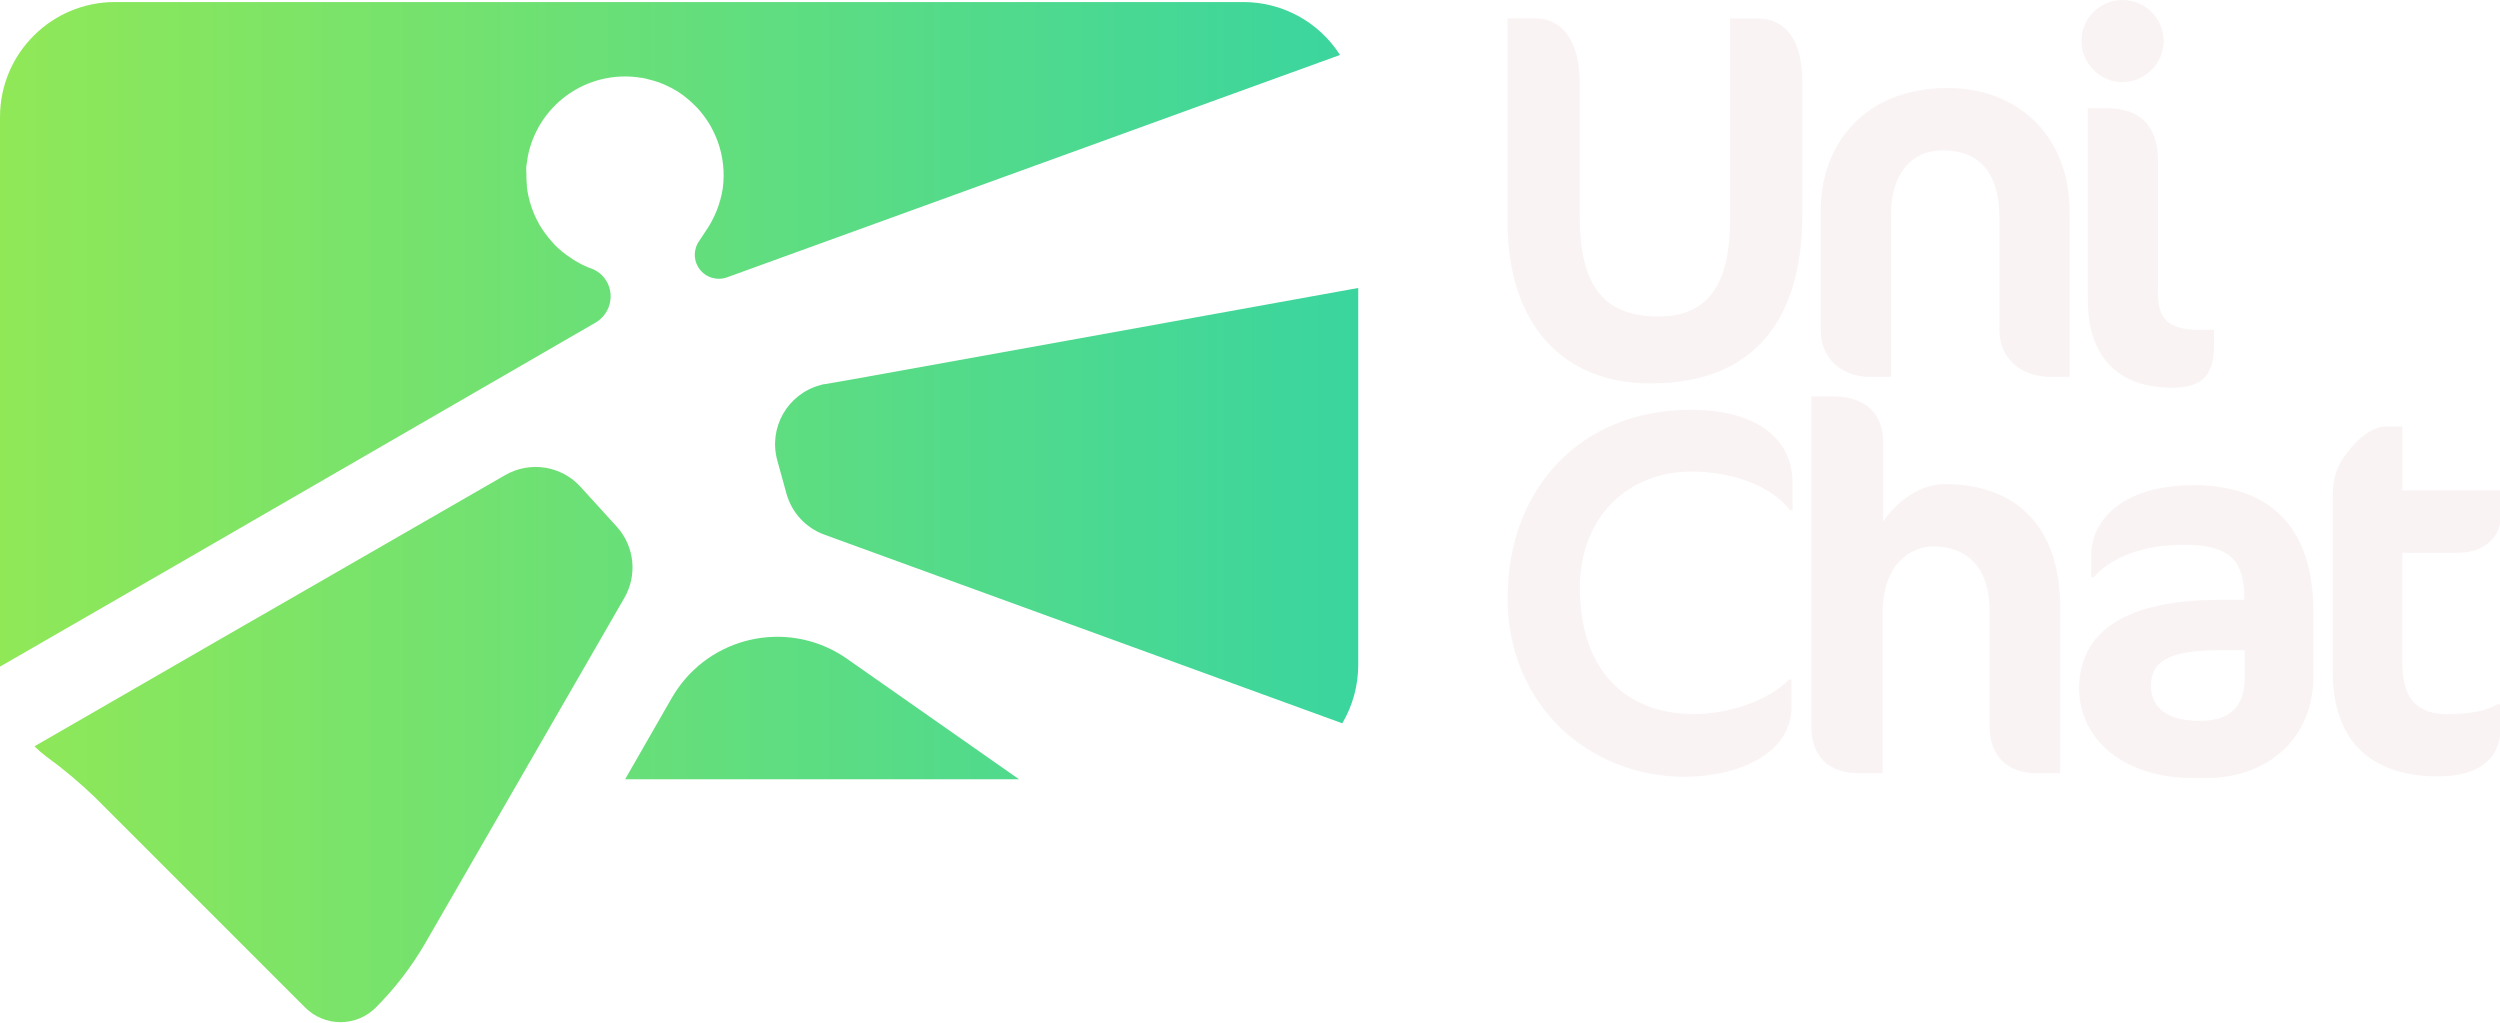
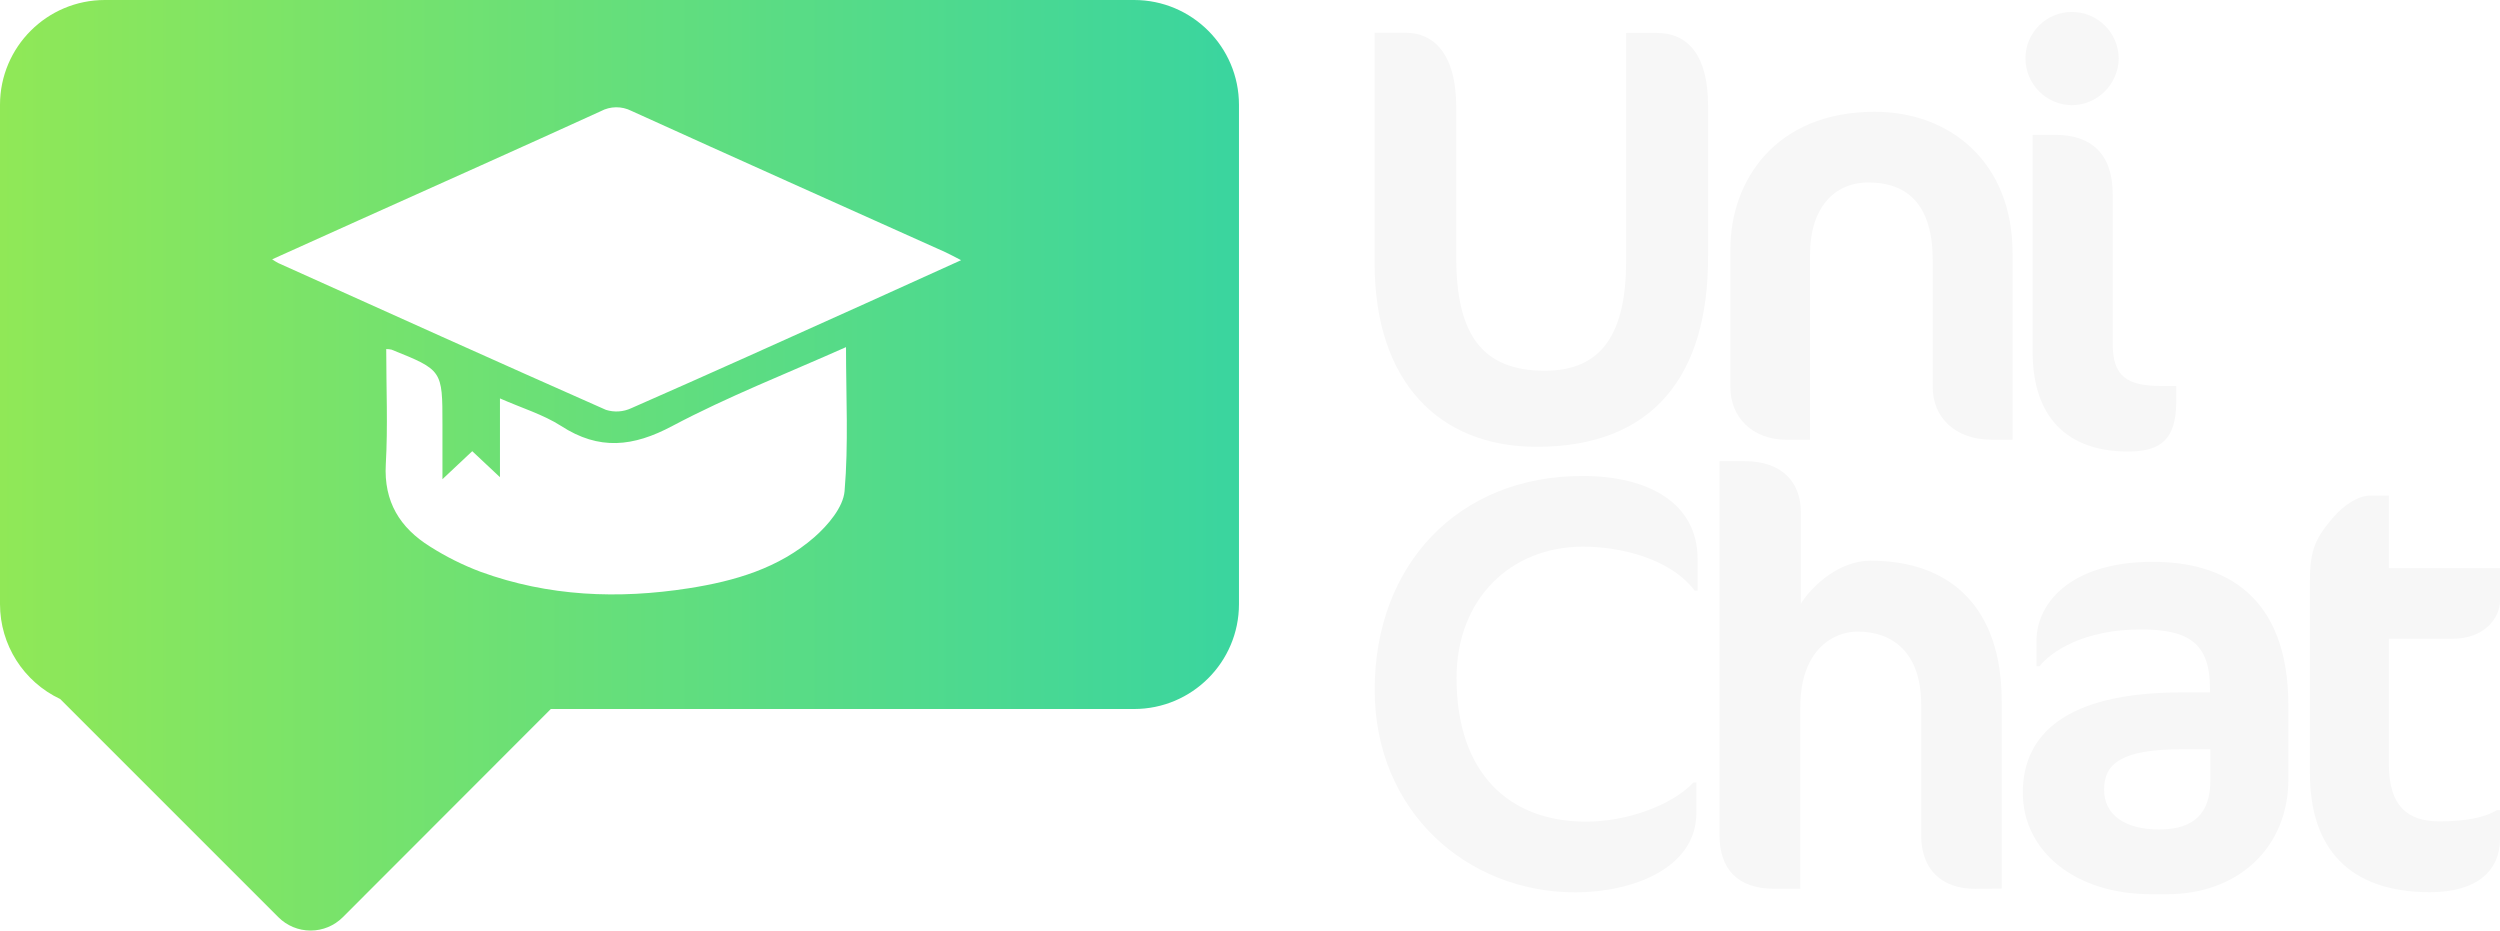
- <svg xmlns="http://www.w3.org/2000/svg" viewBox="0 0 318.43 130.18">
+ <svg xmlns="http://www.w3.org/2000/svg" viewBox="0 0 349.08 129.92">
  <defs>
-     <style>.cls-1{fill:#faf3f3;}.cls-2{fill:url(#UniChat);}</style>
-     <linearGradient id="UniChat" y1="65.22" x2="173" y2="65.22" gradientUnits="userSpaceOnUse">
+     <style>.cls-1{fill:url(#UniChat);}.cls-2{fill:#f7f7f7;}</style>
+     <linearGradient id="UniChat" y1="64.96" x2="173" y2="64.96" gradientUnits="userSpaceOnUse">
      <stop offset="0" stop-color="#90e857" />
      <stop offset="1" stop-color="#3ad59f" />
    </linearGradient>
  </defs>
  <g id="Ebene_2" data-name="Ebene 2">
    <g id="Ebene_1-2" data-name="Ebene 1">
-       <path class="cls-1" d="M210.23,48.84c-11.07,0-18.21-7.4-18.21-20.61V2.34h3.54c2.87,0,5.67,2.07,5.67,8.41V27.63c0,8.54,2.87,12.68,10,12.68,6.47,0,9.13-4.27,9.13-12.34V2.35h3.47c3.47,0,5.74,2.53,5.74,8.14v17C229.52,40.84,223.31,48.84,210.23,48.84Z" />
-       <path class="cls-1" d="M261.22,48c-4,0-6.54-2.53-6.54-5.87V27.89c0-6.07-2.67-8.74-7.27-8.74-3.87,0-6.54,2.93-6.54,8.07V48H238.2c-3.81,0-6.28-2.53-6.28-5.87V26.62c0-7.61,5-15.41,16.22-15.41,8.47,0,15.48,5.67,15.48,15.87V48Z" />
-       <path class="cls-1" d="M270.33,10.47a5.26,5.26,0,0,1-5.2-5.27,5.2,5.2,0,0,1,5.2-5.2,5.26,5.26,0,0,1,5.27,5.2A5.32,5.32,0,0,1,270.33,10.47Zm6.34,38.91c-6.94,0-10.74-3.94-10.74-11.22V13.8h2.54c4,0,6.4,2.14,6.4,6.67V37.28c0,3.61,1.54,4.74,5.47,4.74H282V44C282,47.85,280.48,49.38,276.67,49.38Z" />
-       <path class="cls-1" d="M228,65c-2.87-3.74-8.61-4.94-12.54-4.94-8.14,0-14.22,5.87-14.22,14.74,0,10.74,5.94,16.15,14.55,16.15,4.54,0,9.6-1.8,12.07-4.4h.33V90c0,6.27-7.27,8.94-13.61,8.94-12.15,0-22.55-9.08-22.55-22.75,0-14.08,9.41-24,23.35-24,7.47,0,12.94,3.07,12.94,9.34V65Z" />
-       <path class="cls-1" d="M259.49,98.49c-3.74,0-6.07-2.13-6.07-6V77.8c0-5.87-3.21-8.2-7.15-8.2-2.8,0-6.47,2.13-6.47,8.47V98.49h-2.94c-4.21,0-6.14-2.34-6.14-6v-42h2.8c4.27,0,6.34,2.41,6.34,5.74V66.46c1.34-2.13,4.4-4.8,7.81-4.8,9.28,0,14.75,5.53,14.75,15.75V98.49Z" />
-       <path class="cls-1" d="M281.05,99.1h-1.8c-8.55,0-14.42-4.81-14.42-11.41,0-6.4,4.67-11.28,17.88-11.28h3.14V76c0-5.07-2.41-6.61-7.74-6.61-6.47,0-10.08,2.47-11.41,4.14h-.33V70.6c0-4,3.6-8.8,13.08-8.8,8,0,15.21,3.74,15.21,16.14v8.28C294.66,93.82,289.06,99.1,281.05,99.1Zm4.87-16.28h-3.2c-6.81,0-8.74,1.6-8.74,4.53s2.26,4.47,6.2,4.47,5.73-1.86,5.73-5.53V82.82Z" />
-       <path class="cls-1" d="M299.68,56.79c1.2-1.4,2.8-2.47,4.2-2.47H306v8.14h12.48v3.67c0,1.87-1.67,4.27-5.34,4.27h-7.15V84.48c0,4.67,2.07,6.48,5.68,6.48,2.87,0,5.06-.41,6.47-1.27h.34v3.2c0,3.66-2.67,6-7.88,6-9.07,0-13.47-4.94-13.47-13.35V63.94C297.07,60.4,297.74,59.06,299.68,56.79Z" />
-       <path class="cls-2" d="M170.68,7,136.12,19.54,92.59,35.33a3.06,3.06,0,0,1-3.47-4.73l.73-1.11A13.12,13.12,0,0,0,92.06,24a12.63,12.63,0,0,0-.65-6,14.8,14.8,0,0,0-.93-2,13.79,13.79,0,0,0-1.24-1.77,7.68,7.68,0,0,0-.73-.79q-.39-.39-.81-.75a11,11,0,0,0-2.94-1.85,5.86,5.86,0,0,0-.67-.28,1.21,1.21,0,0,0-.33-.12,9.53,9.53,0,0,0-1-.29,8.42,8.42,0,0,0-1-.24.18.18,0,0,0-.1,0,12,12,0,0,0-2.09-.17A12.62,12.62,0,0,0,67.25,19.82c-.08.43-.14.84-.2,1.28s0,.71,0,1.06a.68.68,0,0,0,0,.2v.1a9.87,9.87,0,0,0,.06,1.1c0,.08,0,.14,0,.22a10.87,10.87,0,0,0,.18,1.12v0a12.73,12.73,0,0,0,1.12,3.17c.08.14.16.28.23.42s.28.47.42.69l.35.51c.14.2.28.37.44.57s.57.67.88,1a9.59,9.59,0,0,0,.89.8,9.46,9.46,0,0,0,1,.73,7,7,0,0,0,1,.63,7.19,7.19,0,0,0,1,.5,3.48,3.48,0,0,0,.67.27,3.73,3.73,0,0,1,2.28,2.31,3.88,3.88,0,0,1-1.71,4.59L23.24,71.51,0,84.91a2.81,2.81,0,0,1,0-.29V14.9A14.65,14.65,0,0,1,14.64.26H158.36A14.61,14.61,0,0,1,170.68,7ZM78.62,67.15,74,62.07a7.74,7.74,0,0,0-9.68-1.54L34.47,77.72l-3.19,1.83L4.39,95.06a13.86,13.86,0,0,0,1.48,1.28,58.79,58.79,0,0,1,6.29,5.28l26.71,26.71a6.36,6.36,0,0,0,9,0h0a40,40,0,0,0,6.33-8.26l6.45-11.18,0,0L79.5,76.2A7.74,7.74,0,0,0,78.62,67.15Zm57.5-23.8L110.9,47.9l-.42.08-5.36.94c-.25,0-.49.1-.73.16A7.78,7.78,0,0,0,99,58.62l1.17,4.24A7.76,7.76,0,0,0,105,68.1l31.16,11.35,34.81,12.68A14.64,14.64,0,0,0,173,84.62V36.68ZM107.9,83.92a15.49,15.49,0,0,0-21.58,3.79c-.27.39-.51.78-.75,1.18L79.62,99.26H129.8Z" />
+       <path class="cls-1" d="M158.36,0H14.64A14.65,14.65,0,0,0,0,14.64V84.36A14.66,14.66,0,0,0,8.41,97.61l30.46,30.46a6.36,6.36,0,0,0,9,0L76.91,99h81.45A14.65,14.65,0,0,0,173,84.36V14.64A14.65,14.65,0,0,0,158.36,0ZM117.93,68.57c-.19,2.27-2.32,4.76-4.2,6.42-5,4.37-11.15,6.15-17.55,7.15-9.86,1.54-19.6,1.15-29.05-2.29a38.34,38.34,0,0,1-7.08-3.53c-4.2-2.62-6.48-6.26-6.18-11.51s.06-10.6.06-16.07a3.51,3.51,0,0,1,.74.08c7.11,2.86,7.11,2.86,7.11,10.43v7.66L65.94,63l3.87,3.63v-11c3.08,1.36,6,2.23,8.53,3.84,5.31,3.45,10.07,2.93,15.56,0,7.74-4.1,15.94-7.31,24.23-11C118.13,55.36,118.49,62,117.93,68.57Zm2.89-26.18C109.94,47.29,99.06,52.21,88.14,57a4.88,4.88,0,0,1-3.53.23c-15.29-6.76-30.52-13.64-45.76-20.5a9.82,9.82,0,0,1-.85-.52l12.07-5.44c11.28-5.07,22.57-10.11,33.81-15.24a4.62,4.62,0,0,1,4.28-.05c14.59,6.63,29.22,13.16,43.84,19.73.61.28,1.2.61,2.2,1.12Z" />
+       <path class="cls-2" d="M214.58,62.39c-13.77,0-22.64-9.21-22.64-25.63V4.58h4.4c3.57,0,7,2.57,7,10.46V36c0,10.62,3.57,15.77,12.36,15.77,8.05,0,11.36-5.31,11.36-15.34V4.6h4.31c4.31,0,7.13,3.14,7.13,10.11V35.79C238.55,52.44,230.84,62.39,214.58,62.39Z" />
+       <path class="cls-2" d="M278,61.39c-5,0-8.13-3.15-8.13-7.29V36.35c0-7.55-3.32-10.87-9-10.87-4.81,0-8.13,3.64-8.13,10V61.4h-3.32c-4.73,0-7.8-3.15-7.8-7.3V34.77c0-9.46,6.22-19.16,20.16-19.16,10.53,0,19.24,7.05,19.24,19.74V61.4h-3Z" />
+       <path class="cls-2" d="M289.29,14.69a6.55,6.55,0,0,1-6.47-6.55,6.47,6.47,0,0,1,6.47-6.47,6.54,6.54,0,0,1,6.55,6.47A6.61,6.61,0,0,1,289.29,14.69Zm7.88,48.36c-8.63,0-13.35-4.89-13.35-13.94V18.83H287c5,0,8,2.65,8,8.29V48c0,4.49,1.91,5.9,6.8,5.9h2.07v2.41C303.8,61.15,301.9,63.05,297.17,63.05Z" />
+       <path class="cls-2" d="M236.64,82.47c-3.57-4.65-10.7-6.14-15.59-6.14-10.12,0-17.67,7.3-17.67,18.33,0,13.35,7.38,20.07,18.08,20.07,5.64,0,11.94-2.24,15-5.47h.41v4.23c0,7.8-9,11.11-16.92,11.11-15.1,0-28-11.28-28-28.28,0-17.5,11.7-29.86,29-29.86,9.29,0,16.09,3.82,16.09,11.61v4.4Z" />
+       <path class="cls-2" d="M275.81,124.11c-4.65,0-7.55-2.65-7.55-7.47V98.39c0-7.29-4-10.2-8.88-10.2-3.48,0-8,2.65-8,10.53V124.1h-3.65c-5.23,0-7.63-2.9-7.63-7.47V64.39h3.48c5.31,0,7.88,3,7.88,7.13V84.29c1.66-2.65,5.47-6,9.71-6,11.53,0,18.33,6.88,18.33,19.58v26.21Z" />
+       <path class="cls-2" d="M302.61,124.86h-2.24c-10.62,0-17.92-6-17.92-14.18,0-8,5.81-14,22.23-14h3.9v-.58c0-6.3-3-8.21-9.62-8.21-8,0-12.53,3.07-14.18,5.14h-.42V89.45c0-5,4.48-11,16.26-11,9.95,0,18.91,4.65,18.91,20.07v10.29C319.53,118.3,312.57,124.86,302.61,124.86Zm6.06-20.24h-4c-8.46,0-10.87,2-10.87,5.64,0,3.48,2.82,5.56,7.71,5.56s7.13-2.32,7.13-6.88v-4.32Z" />
+       <path class="cls-2" d="M325.77,72.27c1.49-1.73,3.48-3.07,5.23-3.07h2.57V79.32h15.51v4.56c0,2.32-2.07,5.31-6.64,5.31h-8.88v17.5c0,5.81,2.57,8,7.05,8,3.57,0,6.3-.5,8.05-1.58h.42v4c0,4.56-3.32,7.47-9.79,7.47-11.28,0-16.75-6.14-16.75-16.59V81.15C322.53,76.75,323.36,75.09,325.77,72.27Z" />
    </g>
  </g>
</svg>
